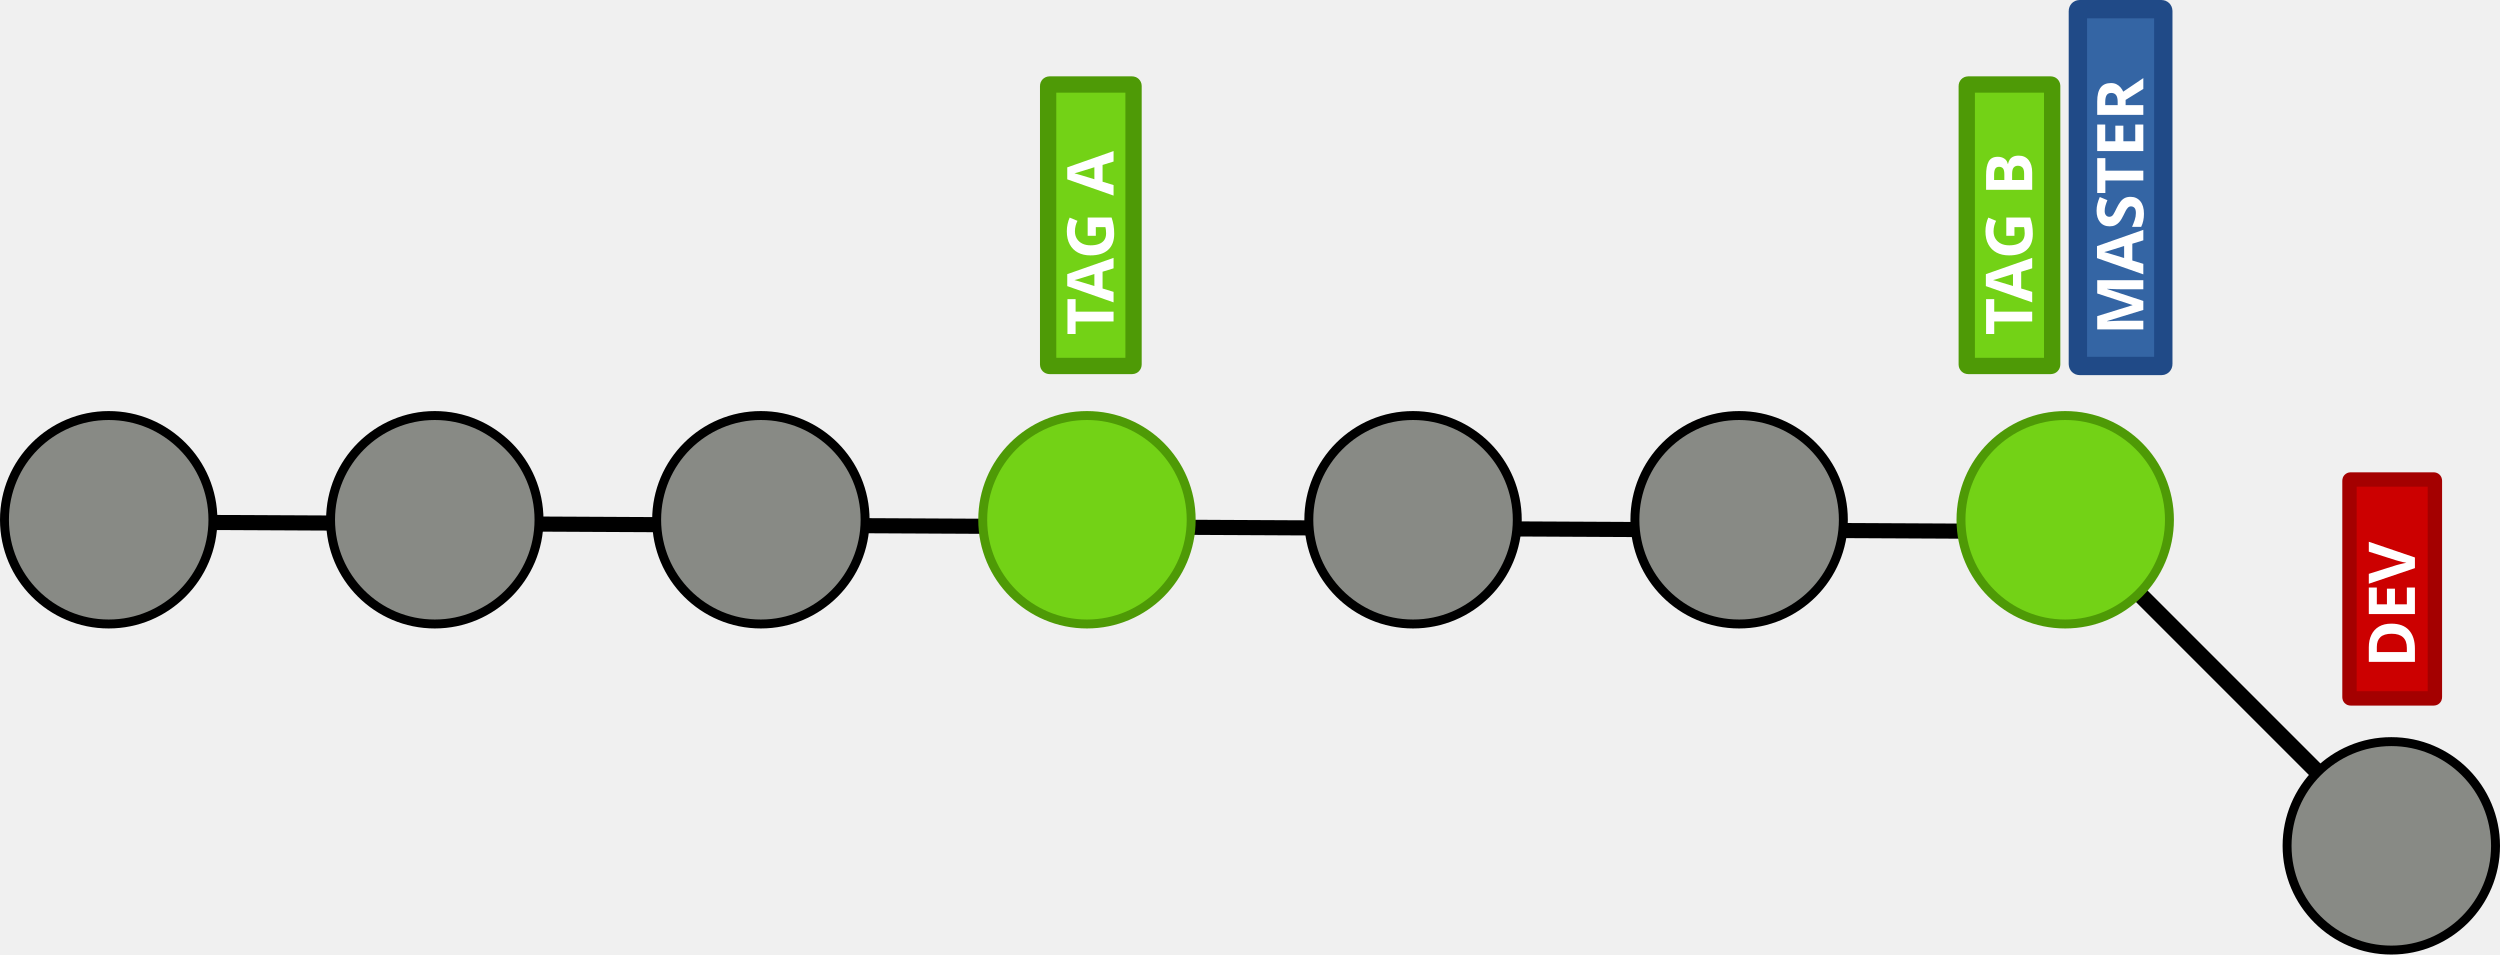
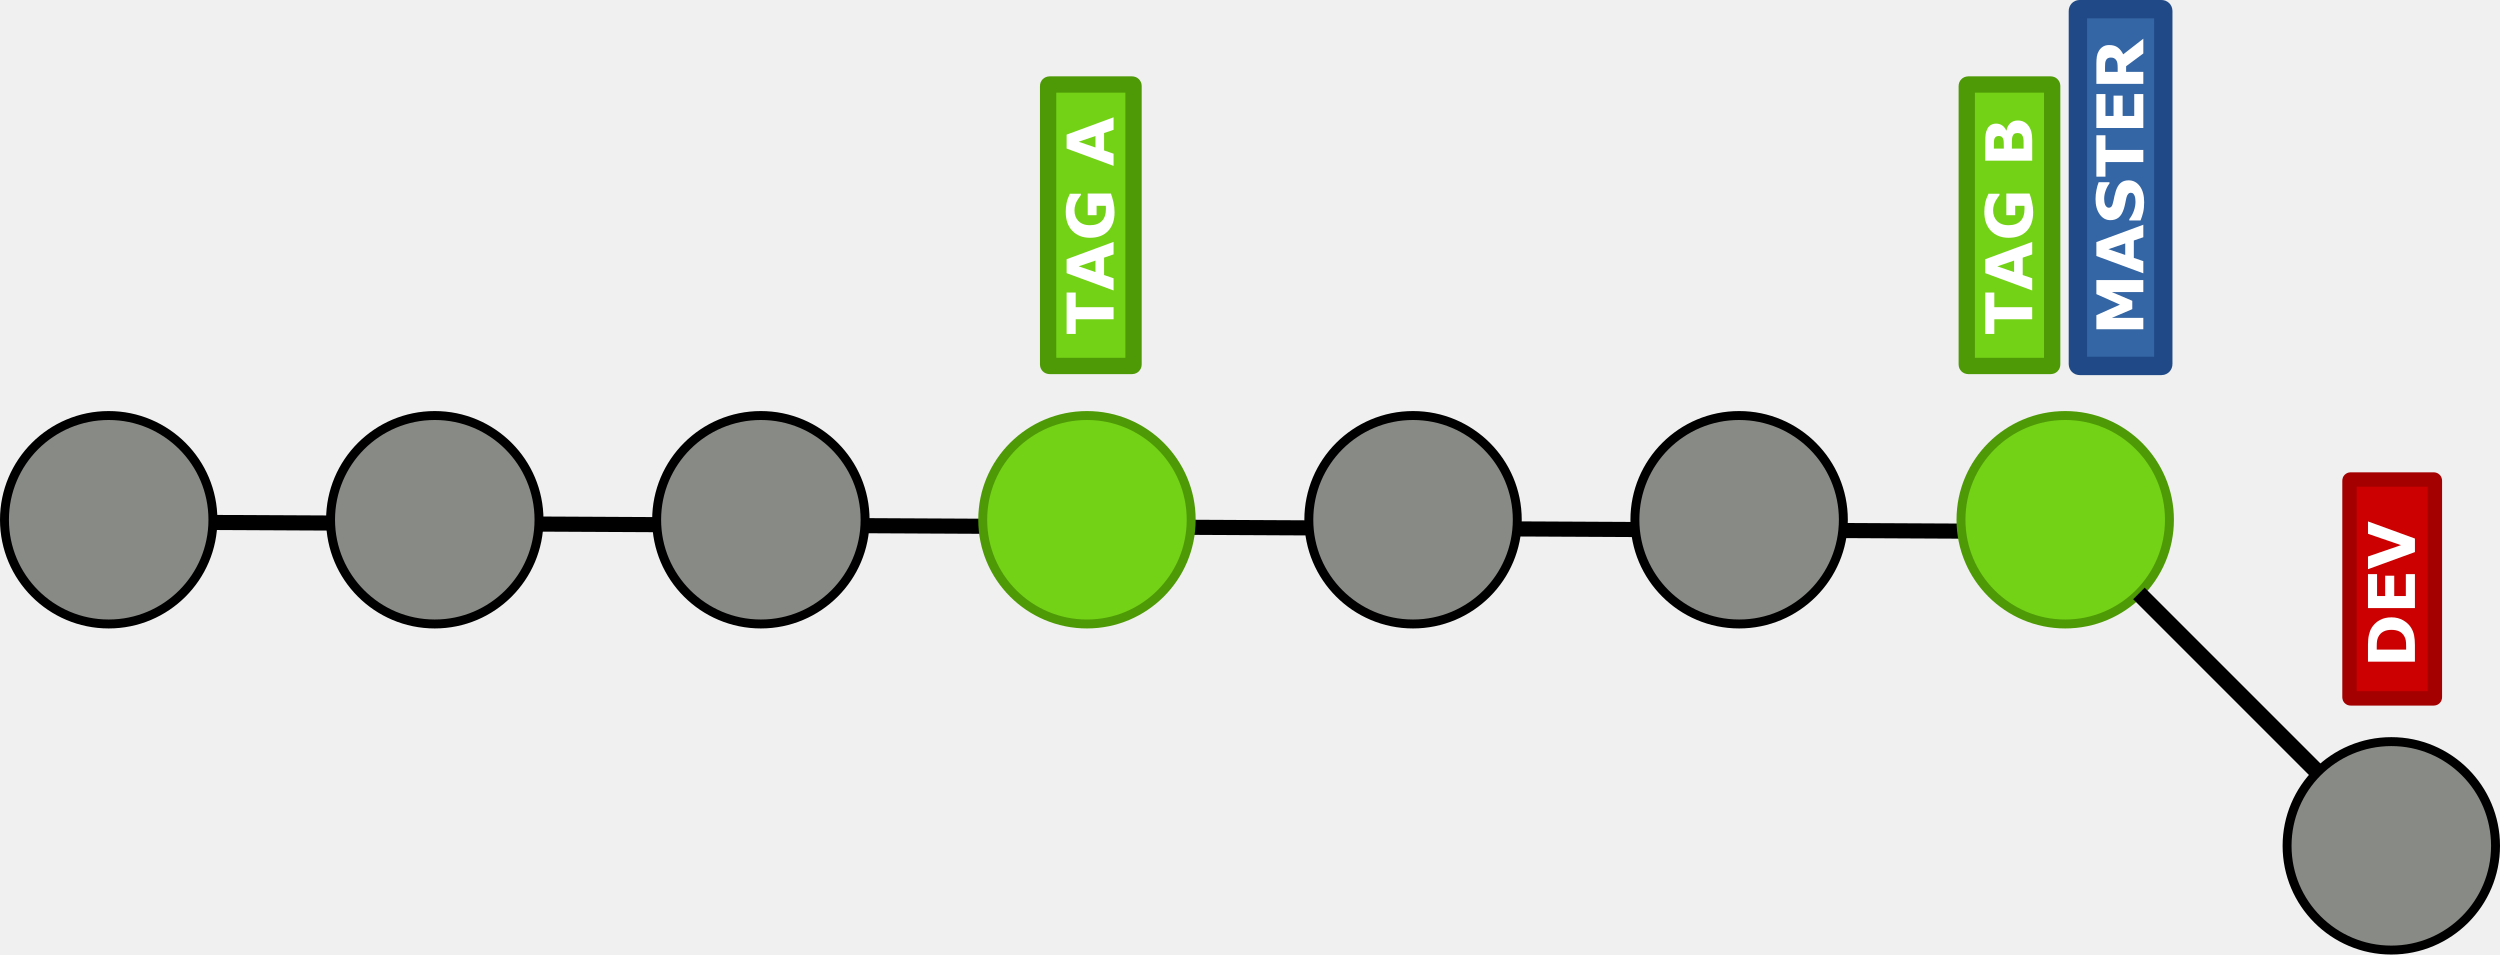
- <svg xmlns="http://www.w3.org/2000/svg" width="920" height="351.273" viewBox="0 0 920 351.273" version="1.1" id="svg8">
-   <defs id="defs2" />
-   <g id="layer1" transform="translate(-80,-491.2469)">
-     <path style="fill:none;fill-rule:evenodd;stroke:#000000;stroke-width:6;stroke-linecap:butt;stroke-linejoin:miter;stroke-opacity:1" d="m 867.122,709.641 65.757,65.757" id="path5204" />
-     <path style="fill:none;fill-rule:evenodd;stroke:#000000;stroke-width:6;stroke-linecap:butt;stroke-linejoin:miter;stroke-opacity:1" d="M 839.256,680.382 840,682.52" id="path4627" />
-     <path style="fill:none;fill-rule:evenodd;stroke:#000000;stroke-width:5.564;stroke-linecap:butt;stroke-linejoin:miter;stroke-opacity:1" d="m 117.869,683.321 721.387,3.582" id="path4566" />
-     <circle style="opacity:1;fill:#888a85;fill-opacity:1;stroke:#000000;stroke-width:3.289;stroke-linecap:square;stroke-linejoin:miter;stroke-miterlimit:4;stroke-dasharray:none;stroke-dashoffset:0;stroke-opacity:1" id="path4518" cx="120" cy="682.52" r="38.356" />
-     <circle r="38.356" cy="682.52" cx="240" id="circle4534" style="opacity:1;fill:#888a85;fill-opacity:1;stroke:#000000;stroke-width:3.289;stroke-linecap:square;stroke-linejoin:miter;stroke-miterlimit:4;stroke-dasharray:none;stroke-dashoffset:0;stroke-opacity:1" />
-     <circle style="opacity:1;fill:#888a85;fill-opacity:1;stroke:#000000;stroke-width:3.289;stroke-linecap:square;stroke-linejoin:miter;stroke-miterlimit:4;stroke-dasharray:none;stroke-dashoffset:0;stroke-opacity:1" id="circle4536" cx="360" cy="682.52" r="38.356" />
-     <circle r="38.356" cy="682.52" cx="480" id="circle4538" style="opacity:1;fill:#73d216;fill-opacity:1;stroke:#4e9a06;stroke-width:3.289;stroke-linecap:square;stroke-linejoin:miter;stroke-miterlimit:4;stroke-dasharray:none;stroke-dashoffset:0;stroke-opacity:1" />
-     <circle style="opacity:1;fill:#888a85;fill-opacity:1;stroke:#000000;stroke-width:3.289;stroke-linecap:square;stroke-linejoin:miter;stroke-miterlimit:4;stroke-dasharray:none;stroke-dashoffset:0;stroke-opacity:1" id="circle4540" cx="600" cy="682.52" r="38.356" />
-     <circle r="38.356" cy="682.52" cx="720" id="circle4542" style="opacity:1;fill:#888a85;fill-opacity:1;stroke:#000000;stroke-width:3.289;stroke-linecap:square;stroke-linejoin:miter;stroke-miterlimit:4;stroke-dasharray:none;stroke-dashoffset:0;stroke-opacity:1" />
-     <circle style="opacity:1;fill:#73d216;fill-opacity:1;stroke:#4e9a06;stroke-width:3.289;stroke-linecap:square;stroke-linejoin:miter;stroke-miterlimit:4;stroke-dasharray:none;stroke-dashoffset:0;stroke-opacity:1" id="circle4544" cx="840" cy="682.52" r="38.356" />
-     <circle r="38.356" cy="802.52" cx="960" id="circle4546" style="opacity:1;fill:#888a85;fill-opacity:1;stroke:#000000;stroke-width:3.289;stroke-linecap:square;stroke-linejoin:miter;stroke-miterlimit:4;stroke-dasharray:none;stroke-dashoffset:0;stroke-opacity:1" />
-     <g id="g4593" transform="translate(0,-209.8162)">
-       <rect ry="0.5" y="732.163" x="465.714" height="103.571" width="31.429" id="rect4584" style="opacity:1;fill:#73d216;fill-opacity:1;stroke:#4e9a06;stroke-width:6;stroke-linecap:square;stroke-linejoin:miter;stroke-miterlimit:4;stroke-dasharray:none;stroke-dashoffset:0;stroke-opacity:1" />
-       <text transform="rotate(-90)" id="text4588" y="489.794" x="-824.435" style="font-style:normal;font-variant:normal;font-weight:bold;font-stretch:normal;font-size:23.759px;line-height:1.25;font-family:sans-serif;-inkscape-font-specification:'sans-serif Bold';letter-spacing:0px;word-spacing:0px;fill:#ffffff;fill-opacity:1;stroke:none;stroke-width:2.97" xml:space="preserve">
-         <tspan style="fill:#ffffff;fill-opacity:1;stroke-width:2.97" y="489.794" x="-824.435" id="tspan4586">TAG A</tspan>
-       </text>
+ <svg xmlns="http://www.w3.org/2000/svg" version="1.1" viewBox="0 0 920 351.27">
+   <g transform="translate(-80 -491.25)">
+     <path d="m80 491.25" fill="none" stroke="#000" stroke-width="6" />
+     <path d="m117.87 683.32 721.39 3.583" fill="none" stroke="#000" stroke-width="5.564" />
+     <g fill="#888a85" stroke="#000" stroke-linecap="square" stroke-width="3.289">
+       <circle cx="120" cy="682.52" r="38.356" />
+       <circle cx="240" cy="682.52" r="38.356" />
+       <circle cx="360" cy="682.52" r="38.356" />
    </g>
-     <g id="g4609" transform="translate(338.0534,-209.8162)">
-       <rect style="opacity:1;fill:#73d216;fill-opacity:1;stroke:#4e9a06;stroke-width:6;stroke-linecap:square;stroke-linejoin:miter;stroke-miterlimit:4;stroke-dasharray:none;stroke-dashoffset:0;stroke-opacity:1" id="rect4603" width="31.429" height="103.571" x="465.714" y="732.163" ry="0.5" />
-       <text xml:space="preserve" style="font-style:normal;font-variant:normal;font-weight:bold;font-stretch:normal;font-size:23.759px;line-height:1.25;font-family:sans-serif;-inkscape-font-specification:'sans-serif Bold';letter-spacing:0px;word-spacing:0px;fill:#ffffff;fill-opacity:1;stroke:none;stroke-width:2.97" x="-824.435" y="489.794" id="text4607" transform="rotate(-90)">
-         <tspan id="tspan4605" x="-824.435" y="489.794" style="fill:#ffffff;fill-opacity:1;stroke-width:2.97">TAG B</tspan>
-       </text>
+     <g>
+       <g stroke-linecap="square">
+         <g stroke-width="3.289">
+           <circle cx="480" cy="682.52" r="38.356" fill="#73d216" stroke="#4e9a06" />
+           <circle cx="600" cy="682.52" r="38.356" fill="#888a85" stroke="#000" />
+           <circle cx="720" cy="682.52" r="38.356" fill="#888a85" stroke="#000" />
+           <circle cx="840" cy="682.52" r="38.356" fill="#73d216" stroke="#4e9a06" />
+           <circle cx="960" cy="802.52" r="38.356" fill="#888a85" stroke="#000" />
+         </g>
+         <rect x="465.71" y="522.35" width="31.429" height="103.57" ry=".5" fill="#73d216" stroke="#4e9a06" stroke-width="6" />
+       </g>
+       <g transform="rotate(-90)" fill="#fff" stroke-width="2.97" aria-label="TAG A">
+         <path d="m-598.9 475.86h-5.394v13.933h-4.455v-13.933h-5.394v-3.341h15.244z" />
+         <path d="m-580.26 489.79h-4.606l-1.195-3.492h-6.404l-1.195 3.492h-4.49l6.38-17.274h5.128zm-6.879-6.659-2.123-6.195-2.123 6.195z" />
+         <path d="m-562.47 488.81q-1.16 0.452-3.074 0.905-1.914 0.441-3.817 0.441-4.408 0-6.903-2.39-2.494-2.401-2.494-6.624 0-4.026 2.517-6.485 2.517-2.471 7.019-2.471 1.705 0 3.248 0.313 1.543 0.302 3.434 1.218v4.049h-0.499q-0.325-0.244-0.951-0.684-0.626-0.452-1.206-0.766-0.673-0.371-1.578-0.638-0.893-0.267-1.903-0.267-1.183 0-2.146 0.348t-1.728 1.067q-0.731 0.696-1.16 1.775-0.418 1.067-0.418 2.471 0 2.865 1.52 4.385 1.52 1.52 4.49 1.52 0.255 0 0.557-0.012 0.313-0.012 0.568-0.035v-3.388h-3.446v-3.26h7.97z" />
+         <path d="m-534.41 489.79h-4.606l-1.195-3.492h-6.404l-1.195 3.492h-4.49l6.38-17.274h5.128zm-6.879-6.659-2.123-6.195-2.123 6.195z" />
+       </g>
+       <rect x="803.77" y="522.35" width="31.429" height="103.57" ry=".5" fill="#73d216" stroke="#4e9a06" stroke-linecap="square" stroke-width="6" />
+       <g transform="rotate(-90)" fill="#fff" stroke-width="2.97" aria-label="TAG B">
+         <path d="m-598.9 813.91h-5.394v13.933h-4.455v-13.933h-5.394v-3.341h15.244z" />
+         <path d="m-580.26 827.85h-4.606l-1.195-3.492h-6.404l-1.195 3.492h-4.49l6.38-17.274h5.128zm-6.879-6.659-2.123-6.195-2.123 6.195z" />
+         <path d="m-562.47 826.86q-1.16 0.452-3.074 0.905-1.914 0.441-3.817 0.441-4.408 0-6.903-2.39-2.494-2.401-2.494-6.624 0-4.026 2.517-6.485 2.517-2.471 7.019-2.471 1.705 0 3.248 0.313 1.543 0.302 3.434 1.218v4.049h-0.499q-0.325-0.244-0.951-0.684-0.626-0.452-1.206-0.766-0.673-0.371-1.578-0.638-0.893-0.267-1.903-0.267-1.183 0-2.146 0.348-0.963 0.348-1.728 1.067-0.731 0.696-1.16 1.775-0.418 1.067-0.418 2.471 0 2.865 1.52 4.385 1.52 1.52 4.49 1.52 0.255 0 0.557-0.012 0.313-0.012 0.568-0.035v-3.388h-3.446v-3.26h7.97z" />
+         <path d="m-535.59 822.56q0 1.253-0.51 2.239-0.499 0.986-1.381 1.636-1.021 0.766-2.251 1.091-1.218 0.325-3.098 0.325h-7.541v-17.274h6.705q2.088 0 3.051 0.139 0.974 0.139 1.926 0.615 0.986 0.499 1.462 1.346 0.487 0.835 0.487 1.914 0 1.253-0.661 2.216-0.661 0.951-1.868 1.485v0.093q1.694 0.336 2.68 1.392 0.998 1.056 0.998 2.784zm-5.708-7.1q0-0.429-0.22-0.858-0.209-0.429-0.754-0.638-0.487-0.186-1.218-0.197-0.719-0.023-2.03-0.023h-0.418v3.654h0.696q1.056 0 1.798-0.035t1.172-0.232q0.603-0.267 0.789-0.684 0.186-0.429 0.186-0.986zm1.091 7.03q0-0.824-0.325-1.264-0.313-0.452-1.079-0.673-0.522-0.151-1.438-0.162-0.916-0.012-1.914-0.012h-0.974v4.304h0.325q1.879 0 2.691-0.012 0.812-0.012 1.496-0.302 0.696-0.29 0.951-0.766 0.267-0.487 0.267-1.114z" />
+       </g>
+       <rect x="844.66" y="494.62" width="31.429" height="131.29" ry=".634" fill="#3465a4" stroke="#204a87" stroke-linecap="square" stroke-width="6.755" />
+       <g transform="rotate(-90)" fill="#fff" stroke-width="2.97" aria-label="MASTER">
+         <path d="m-594.31 868.74h-4.432v-11.566l-3.202 7.506h-3.074l-3.202-7.506v11.566h-4.199v-17.274h5.174l3.886 8.666 3.875-8.666h5.174z" />
+         <path d="m-573.95 868.74h-4.606l-1.195-3.492h-6.404l-1.195 3.492h-4.49l6.38-17.274h5.128zm-6.879-6.659-2.123-6.195-2.123 6.195z" />
+         <path d="m-557.61 863.31q0 2.552-2.169 4.153-2.158 1.589-5.87 1.589-2.146 0-3.747-0.371-1.589-0.383-2.981-0.963v-4.141h0.487q1.381 1.102 3.086 1.694 1.717 0.592 3.295 0.592 0.406 0 1.067-0.07 0.661-0.07 1.079-0.232 0.51-0.209 0.835-0.522 0.336-0.313 0.336-0.928 0-0.568-0.487-0.974-0.476-0.418-1.404-0.638-0.974-0.232-2.065-0.429-1.079-0.209-2.03-0.522-2.181-0.708-3.144-1.914-0.951-1.218-0.951-3.016 0-2.413 2.158-3.933 2.169-1.531 5.569-1.531 1.705 0 3.364 0.336 1.671 0.325 2.889 0.824v3.979h-0.476q-1.044-0.835-2.564-1.392-1.508-0.568-3.086-0.568-0.557 0-1.114 0.081-0.545 0.07-1.056 0.278-0.452 0.174-0.777 0.534-0.325 0.348-0.325 0.8 0 0.684 0.522 1.056 0.522 0.36 1.972 0.661 0.951 0.197 1.821 0.383 0.882 0.186 1.891 0.51 1.984 0.65 2.923 1.775 0.951 1.114 0.951 2.9z" />
+         <path d="m-541.03 854.81h-5.394v13.933h-4.455v-13.933h-5.394v-3.341h15.244z" />
+         <path d="m-525.86 868.74h-12.494v-17.274h12.494v3.341h-8.063v2.981h7.483v3.341h-7.483v4.269h8.063z" />
+         <path d="m-512.43 856.76q0-0.65-0.267-1.114t-0.916-0.731q-0.452-0.186-1.056-0.22-0.603-0.046-1.404-0.046h-1.613v4.652h1.369q1.067 0 1.787-0.104 0.719-0.104 1.206-0.476 0.464-0.36 0.673-0.789 0.22-0.441 0.22-1.172zm6.949 11.984h-5.441l-4.71-6.334h-2.053v6.334h-4.432v-17.274h7.471q1.531 0 2.633 0.174 1.102 0.174 2.065 0.754 0.974 0.58 1.543 1.508 0.58 0.916 0.58 2.309 0 1.914-0.893 3.121-0.882 1.206-2.529 2.007z" />
+       </g>
+       <rect x="944.61" y="667.71" width="31.429" height="80.547" ry=".389" fill="#c00" stroke="#a40000" stroke-linecap="square" stroke-width="5.291" />
+       <g transform="rotate(-90)" fill="#fff" stroke-width="2.97" aria-label="DEV">
+         <path d="m-718.43 960.07q0 2.413-1.102 4.327-1.102 1.903-2.784 2.923-1.264 0.766-2.773 1.067-1.508 0.302-3.573 0.302h-6.09v-17.274h6.264q2.111 0 3.643 0.36 1.531 0.348 2.575 0.998 1.787 1.091 2.807 2.947 1.032 1.845 1.032 4.35zm-4.606-0.035q0-1.705-0.626-2.912-0.615-1.218-1.961-1.903-0.684-0.336-1.404-0.452-0.708-0.128-2.146-0.128h-1.125v10.812h1.125q1.589 0 2.332-0.139 0.742-0.151 1.45-0.534 1.218-0.696 1.787-1.856 0.568-1.172 0.568-2.889z" />
+         <path d="m-702.53 968.69h-12.494v-17.274h12.494v3.341h-8.063v2.981h7.483v3.341h-7.483v4.269h8.063z" />
+         <path d="m-683.13 951.42-6.299 17.274h-4.988l-6.299-17.274h4.675l4.176 12.135 4.176-12.135z" />
+       </g>
    </g>
-     <g transform="translate(378.9483,-209.8162)" id="g4617">
-       <rect ry="0.634" y="704.441" x="465.714" height="131.293" width="31.429" id="rect4611" style="opacity:1;fill:#3465a4;fill-opacity:1;stroke:#204a87;stroke-width:6.755;stroke-linecap:square;stroke-linejoin:miter;stroke-miterlimit:4;stroke-dasharray:none;stroke-dashoffset:0;stroke-opacity:1" />
-       <text transform="rotate(-90)" id="text4615" y="489.794" x="-824.435" style="font-style:normal;font-variant:normal;font-weight:bold;font-stretch:normal;font-size:23.759px;line-height:1.25;font-family:sans-serif;-inkscape-font-specification:'sans-serif Bold';letter-spacing:0px;word-spacing:0px;fill:#ffffff;fill-opacity:1;stroke:none;stroke-width:2.97" xml:space="preserve">
-         <tspan style="fill:#ffffff;fill-opacity:1;stroke-width:2.97" y="489.794" x="-824.435" id="tspan4613">MASTER</tspan>
-       </text>
-     </g>
-     <g transform="translate(478.8974,-87.48059)" id="g5212">
-       <rect ry="0.389" y="755.187" x="465.714" height="80.547" width="31.429" id="rect5206" style="opacity:1;fill:#cc0000;fill-opacity:1;stroke:#a40000;stroke-width:5.291;stroke-linecap:square;stroke-linejoin:miter;stroke-miterlimit:4;stroke-dasharray:none;stroke-dashoffset:0;stroke-opacity:1" />
-       <text transform="rotate(-90)" id="text5210" y="489.794" x="-824.435" style="font-style:normal;font-variant:normal;font-weight:bold;font-stretch:normal;font-size:23.759px;line-height:1.25;font-family:sans-serif;-inkscape-font-specification:'sans-serif Bold';letter-spacing:0px;word-spacing:0px;fill:#ffffff;fill-opacity:1;stroke:none;stroke-width:2.97" xml:space="preserve">
-         <tspan style="fill:#ffffff;fill-opacity:1;stroke-width:2.97" y="489.794" x="-824.435" id="tspan5208">DEV</tspan>
-       </text>
-     </g>
+     <path d="m867.12 709.64 65.757 65.757" fill="none" stroke="#000" stroke-width="6" />
  </g>
</svg>
